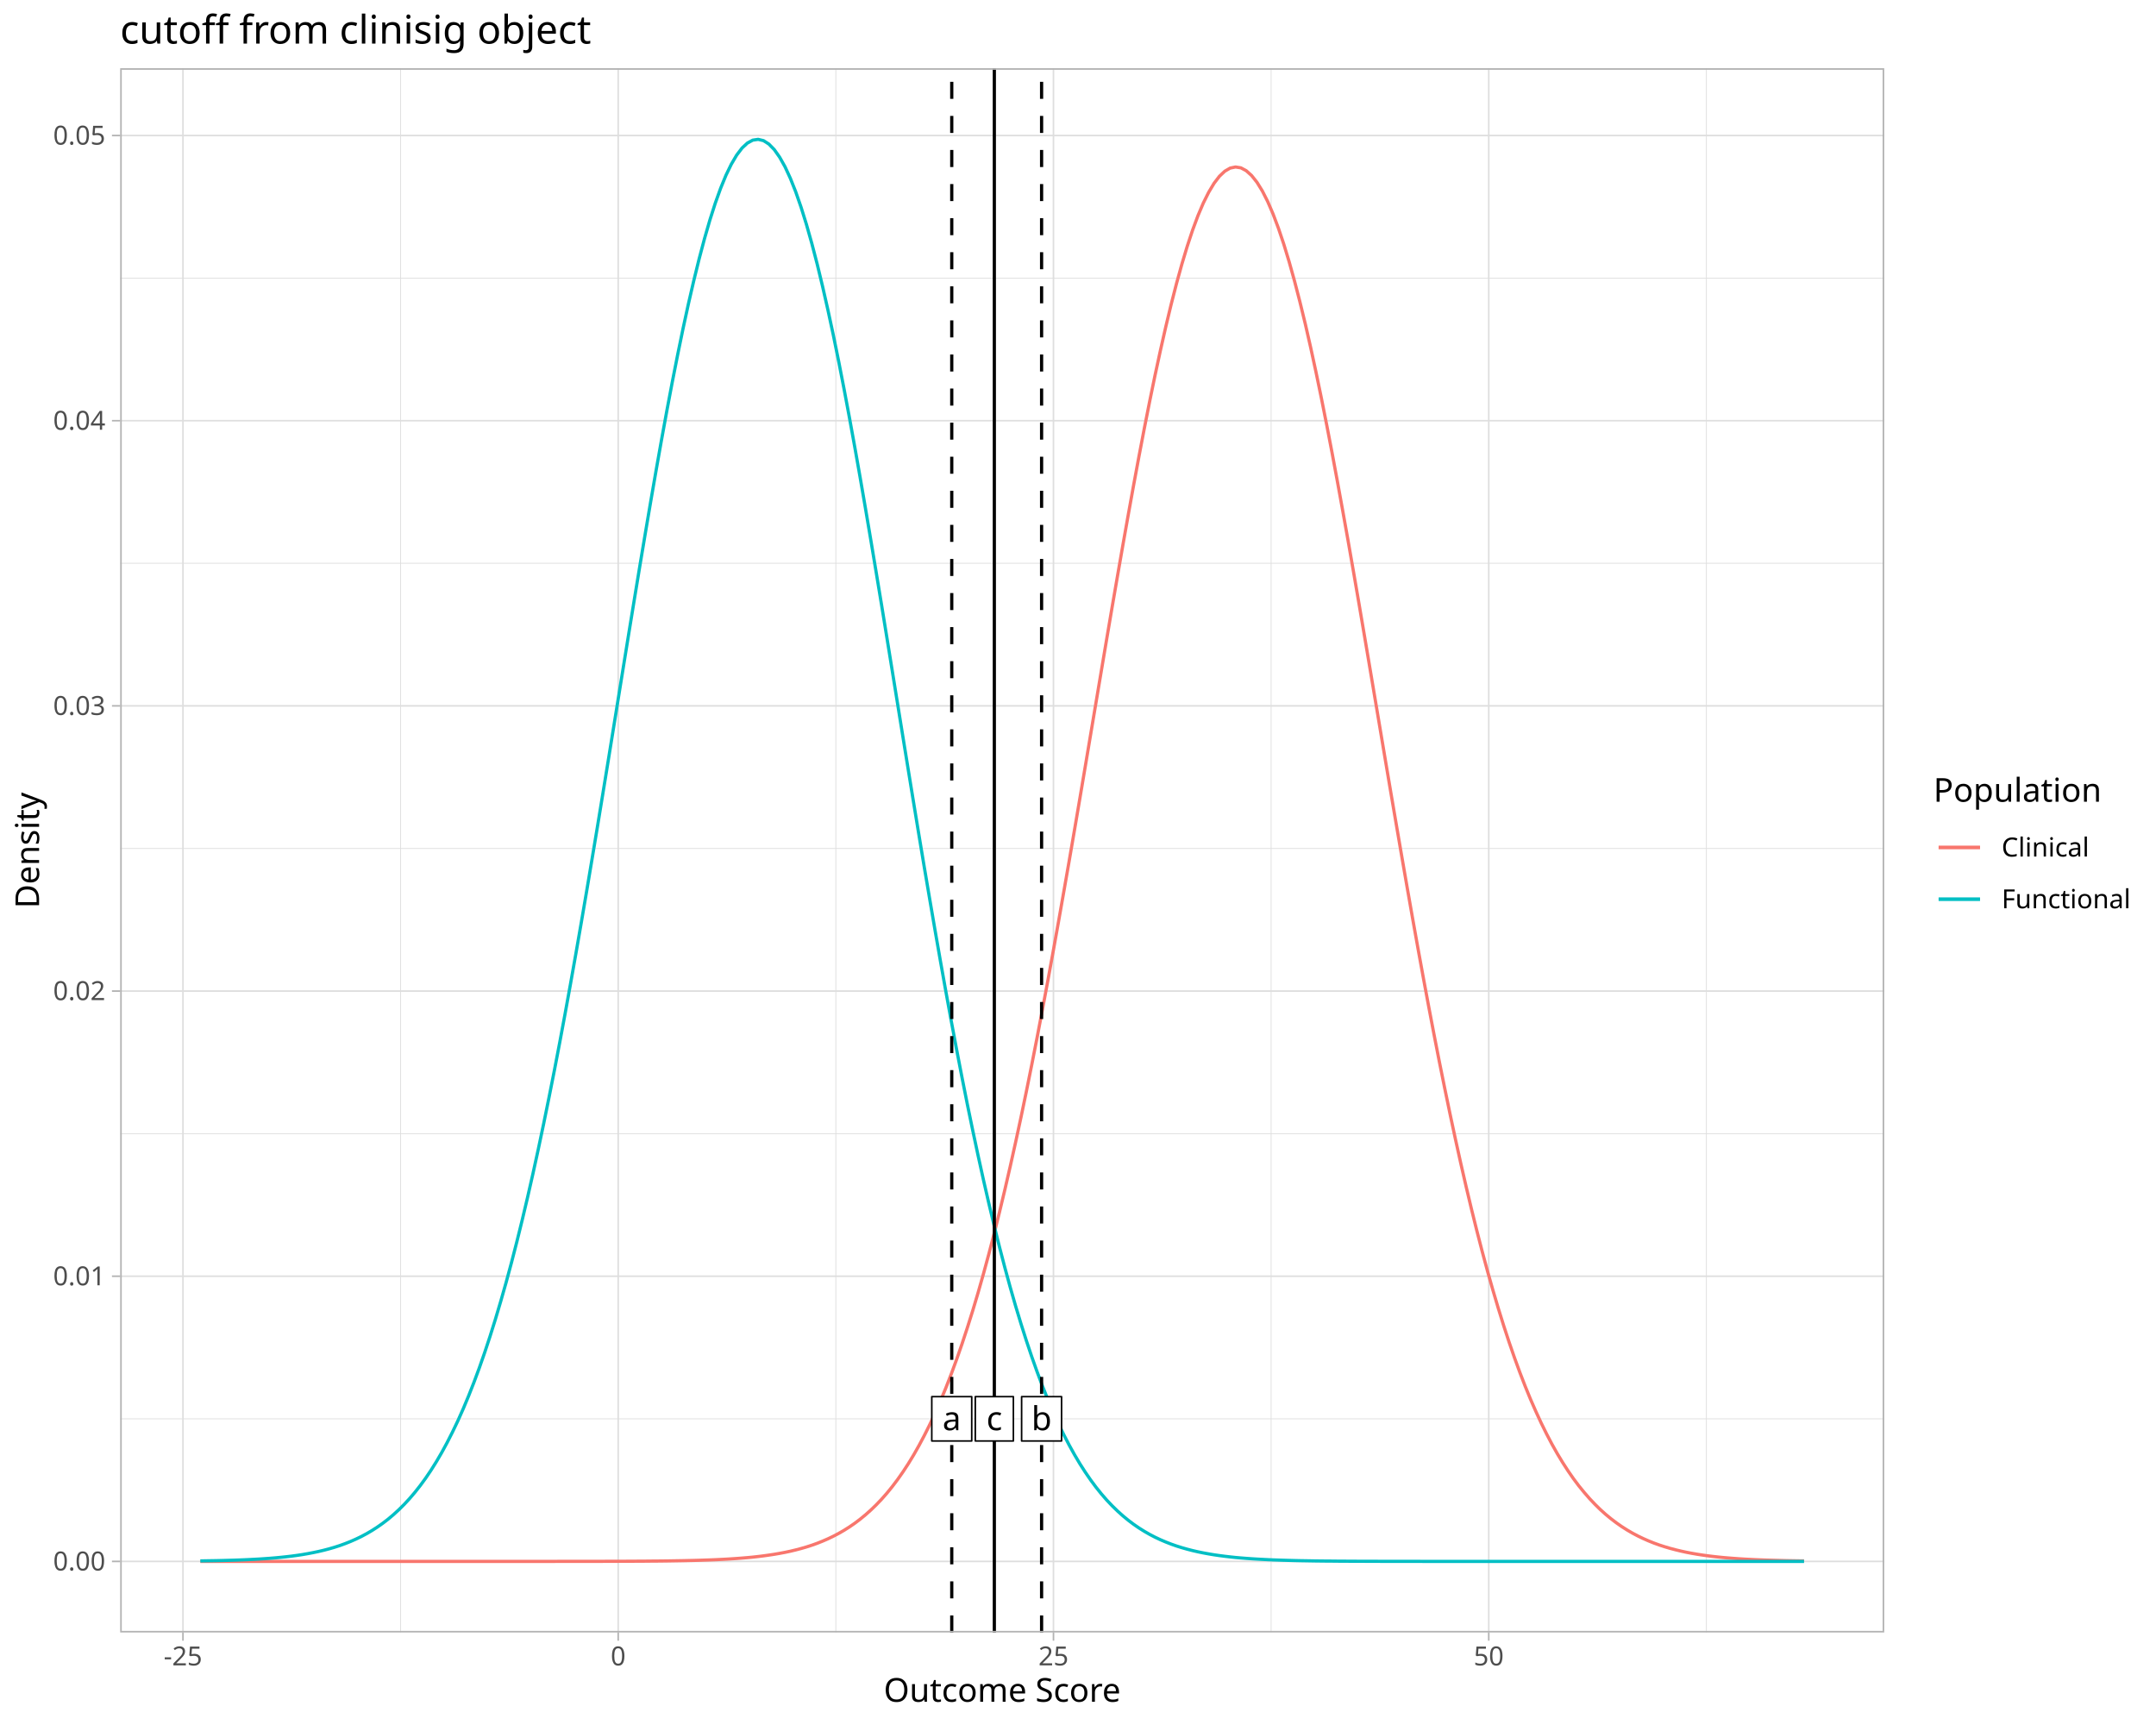
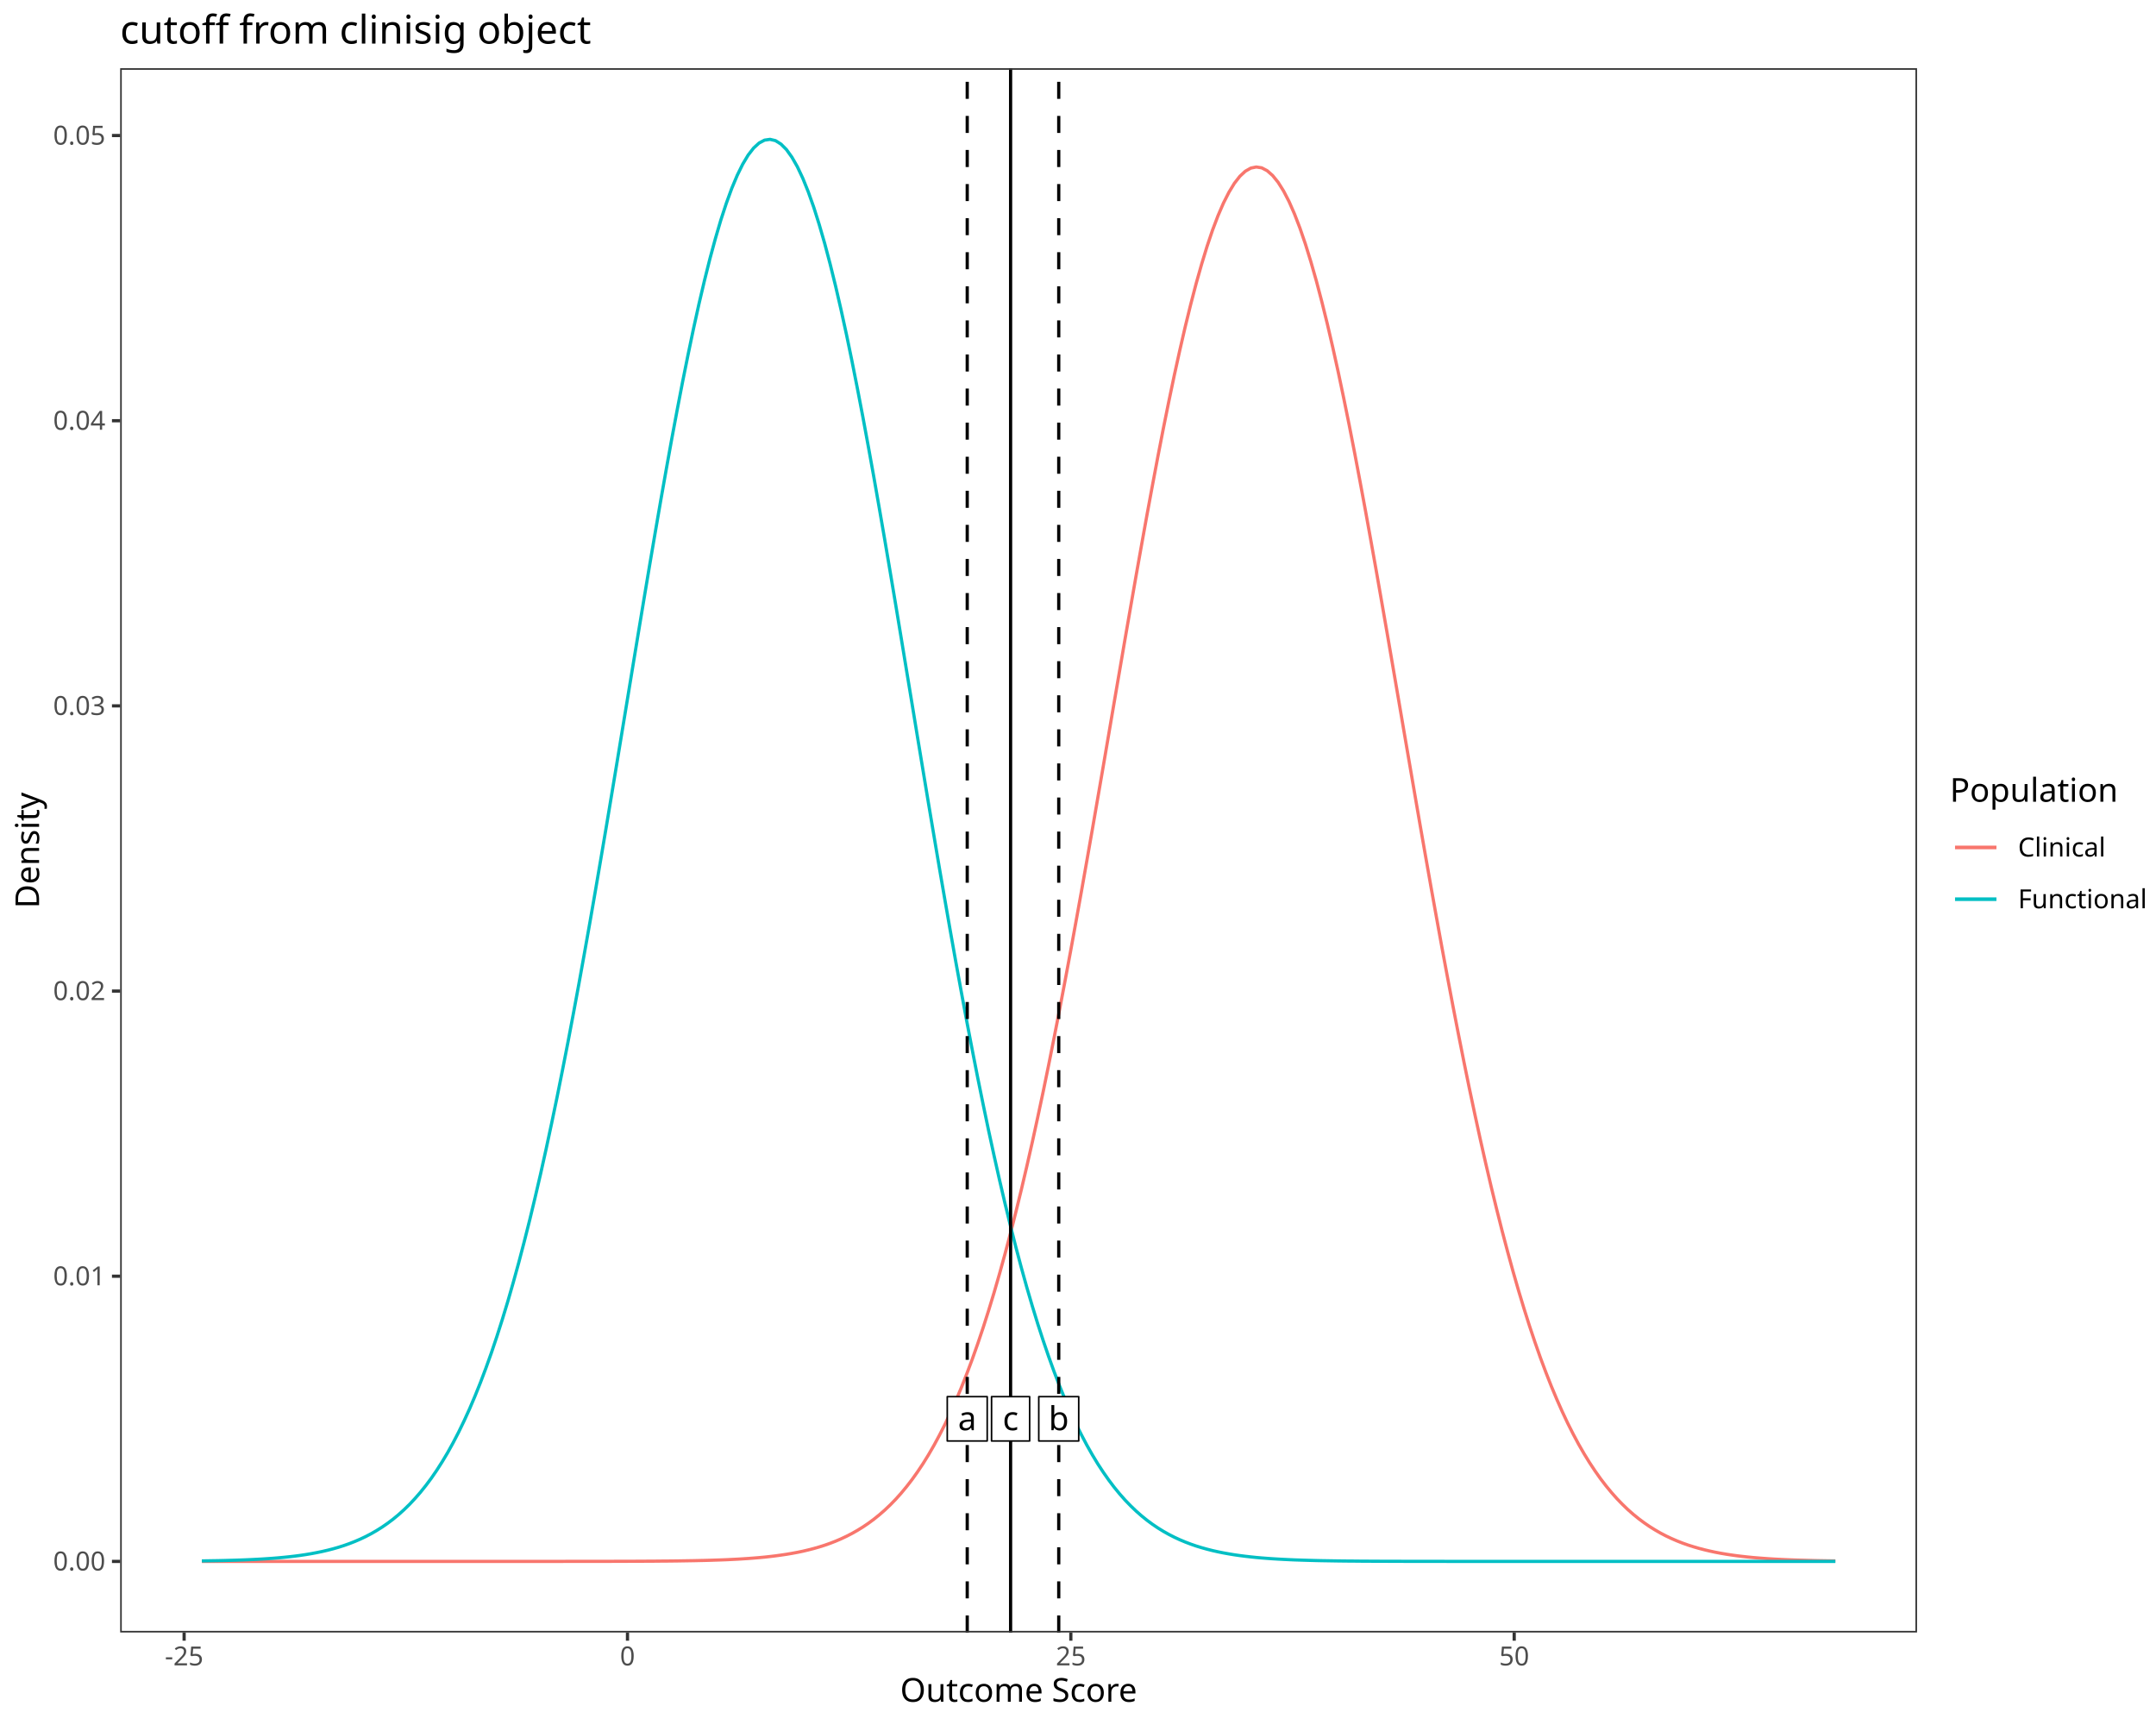
<svg xmlns="http://www.w3.org/2000/svg" class="svglite" data-engine-version="2.0" width="720.00pt" height="576.00pt" viewBox="0 0 720.00 576.00">
  <defs>
    <style type="text/css">
    .svglite line, .svglite polyline, .svglite polygon, .svglite path, .svglite rect, .svglite circle {
      fill: none;
      stroke: #000000;
      stroke-linecap: round;
      stroke-linejoin: round;
      stroke-miterlimit: 10.00;
    }
  </style>
  </defs>
  <rect width="100%" height="100%" style="stroke: none; fill: #FFFFFF;" />
  <defs>
    <clipPath id="cpMC4wMHw3MjAuMDB8MC4wMHw1NzYuMDA=">
      <rect x="0.00" y="0.00" width="720.00" height="576.00" />
    </clipPath>
  </defs>
  <g clip-path="url(#cpMC4wMHw3MjAuMDB8MC4wMHw1NzYuMDA=)">
    <rect x="0.00" y="0.00" width="720.00" height="576.00" style="stroke-width: 1.07; stroke: #FFFFFF; fill: #FFFFFF;" />
  </g>
  <defs>
-     <clipPath id="cpNDAuMTN8NjI5LjI0fDIyLjc4fDU0NS4xMQ==">
-       <rect x="40.13" y="22.78" width="589.11" height="522.33" />
+     <clipPath id="cpNDAuMTN8NjQwLjIwfDIyLjc4fDU0NS4xMQ==">
+       <rect x="40.13" y="22.78" width="600.07" height="522.33" />
    </clipPath>
  </defs>
-   <g clip-path="url(#cpNDAuMTN8NjI5LjI0fDIyLjc4fDU0NS4xMQ==)">
-     <rect x="40.13" y="22.78" width="589.11" height="522.33" style="stroke-width: 1.07; stroke: none; fill: #FFFFFF;" />
-     <polyline points="40.13,473.76 629.24,473.76 " style="stroke-width: 0.27; stroke: #DEDEDE; stroke-linecap: butt;" />
-     <polyline points="40.13,378.54 629.24,378.54 " style="stroke-width: 0.27; stroke: #DEDEDE; stroke-linecap: butt;" />
-     <polyline points="40.13,283.32 629.24,283.32 " style="stroke-width: 0.27; stroke: #DEDEDE; stroke-linecap: butt;" />
-     <polyline points="40.13,188.09 629.24,188.09 " style="stroke-width: 0.27; stroke: #DEDEDE; stroke-linecap: butt;" />
-     <polyline points="40.13,92.87 629.24,92.87 " style="stroke-width: 0.27; stroke: #DEDEDE; stroke-linecap: butt;" />
-     <polyline points="133.77,545.11 133.77,22.78 " style="stroke-width: 0.27; stroke: #DEDEDE; stroke-linecap: butt;" />
-     <polyline points="279.13,545.11 279.13,22.78 " style="stroke-width: 0.27; stroke: #DEDEDE; stroke-linecap: butt;" />
-     <polyline points="424.49,545.11 424.49,22.78 " style="stroke-width: 0.27; stroke: #DEDEDE; stroke-linecap: butt;" />
-     <polyline points="569.85,545.11 569.85,22.78 " style="stroke-width: 0.27; stroke: #DEDEDE; stroke-linecap: butt;" />
-     <polyline points="40.13,521.37 629.24,521.37 " style="stroke-width: 0.53; stroke: #DEDEDE; stroke-linecap: butt;" />
-     <polyline points="40.13,426.15 629.24,426.15 " style="stroke-width: 0.53; stroke: #DEDEDE; stroke-linecap: butt;" />
-     <polyline points="40.13,330.93 629.24,330.93 " style="stroke-width: 0.53; stroke: #DEDEDE; stroke-linecap: butt;" />
-     <polyline points="40.13,235.70 629.24,235.70 " style="stroke-width: 0.53; stroke: #DEDEDE; stroke-linecap: butt;" />
-     <polyline points="40.13,140.48 629.24,140.48 " style="stroke-width: 0.53; stroke: #DEDEDE; stroke-linecap: butt;" />
-     <polyline points="40.13,45.26 629.24,45.26 " style="stroke-width: 0.53; stroke: #DEDEDE; stroke-linecap: butt;" />
-     <polyline points="61.10,545.11 61.10,22.78 " style="stroke-width: 0.53; stroke: #DEDEDE; stroke-linecap: butt;" />
-     <polyline points="206.45,545.11 206.45,22.78 " style="stroke-width: 0.53; stroke: #DEDEDE; stroke-linecap: butt;" />
-     <polyline points="351.81,545.11 351.81,22.78 " style="stroke-width: 0.53; stroke: #DEDEDE; stroke-linecap: butt;" />
-     <polyline points="497.17,545.11 497.17,22.78 " style="stroke-width: 0.53; stroke: #DEDEDE; stroke-linecap: butt;" />
-     <polyline points="66.91,521.37 68.70,521.37 70.49,521.37 72.28,521.37 74.07,521.37 75.87,521.37 77.66,521.37 79.45,521.37 81.24,521.37 83.03,521.37 84.82,521.37 86.61,521.37 88.40,521.37 90.20,521.37 91.99,521.37 93.78,521.37 95.57,521.37 97.36,521.37 99.15,521.37 100.94,521.37 102.73,521.37 104.52,521.37 106.32,521.37 108.11,521.37 109.90,521.37 111.69,521.37 113.48,521.37 115.27,521.37 117.06,521.37 118.85,521.37 120.64,521.37 122.44,521.37 124.23,521.37 126.02,521.37 127.81,521.37 129.60,521.37 131.39,521.37 133.18,521.37 134.97,521.37 136.77,521.37 138.56,521.37 140.35,521.37 142.14,521.37 143.93,521.37 145.72,521.37 147.51,521.37 149.30,521.37 151.09,521.37 152.89,521.37 154.68,521.37 156.47,521.37 158.26,521.37 160.05,521.37 161.84,521.37 163.63,521.37 165.42,521.37 167.21,521.37 169.01,521.37 170.80,521.37 172.59,521.37 174.38,521.37 176.17,521.37 177.96,521.37 179.75,521.37 181.54,521.37 183.33,521.37 185.13,521.37 186.92,521.36 188.71,521.36 190.50,521.36 192.29,521.36 194.08,521.36 195.87,521.36 197.66,521.35 199.46,521.35 201.25,521.35 203.04,521.34 204.83,521.34 206.62,521.33 208.41,521.33 210.20,521.32 211.99,521.31 213.78,521.30 215.58,521.29 217.37,521.27 219.16,521.26 220.95,521.24 222.74,521.22 224.53,521.19 226.32,521.16 228.11,521.13 229.90,521.09 231.70,521.05 233.49,521.00 235.28,520.94 237.07,520.88 238.86,520.81 240.65,520.72 242.44,520.63 244.23,520.52 246.02,520.40 247.82,520.26 249.61,520.11 251.40,519.94 253.19,519.74 254.98,519.52 256.77,519.27 258.56,519.00 260.35,518.69 262.15,518.35 263.94,517.97 265.73,517.54 267.52,517.07 269.31,516.55 271.10,515.97 272.89,515.33 274.68,514.62 276.47,513.84 278.27,512.98 280.06,512.04 281.85,511.01 283.64,509.88 285.43,508.65 287.22,507.30 289.01,505.83 290.80,504.24 292.59,502.51 294.39,500.63 296.18,498.60 297.97,496.40 299.76,494.03 301.55,491.48 303.34,488.74 305.13,485.80 306.92,482.64 308.71,479.27 310.51,475.67 312.30,471.83 314.09,467.75 315.88,463.41 317.67,458.81 319.46,453.94 321.25,448.80 323.04,443.37 324.84,437.66 326.63,431.66 328.42,425.37 330.21,418.78 332.00,411.89 333.79,404.71 335.58,397.23 337.37,389.47 339.16,381.42 340.96,373.08 342.75,364.48 344.54,355.61 346.33,346.49 348.12,337.13 349.91,327.55 351.70,317.76 353.49,307.78 355.28,297.63 357.08,287.33 358.87,276.91 360.66,266.38 362.45,255.79 364.24,245.14 366.03,234.48 367.82,223.83 369.61,213.22 371.40,202.70 373.20,192.28 374.99,182.00 376.78,171.91 378.57,162.02 380.36,152.38 382.15,143.03 383.94,133.99 385.73,125.30 387.53,116.99 389.32,109.09 391.11,101.64 392.90,94.66 394.69,88.19 396.48,82.24 398.27,76.84 400.06,72.02 401.85,67.80 403.65,64.19 405.44,61.20 407.23,58.86 409.02,57.17 410.81,56.13 412.60,55.76 414.39,56.04 416.18,57.00 417.97,58.61 419.77,60.87 421.56,63.77 423.35,67.30 425.14,71.45 426.93,76.20 428.72,81.52 430.51,87.40 432.30,93.81 434.09,100.72 435.89,108.11 437.68,115.95 439.47,124.21 441.26,132.86 443.05,141.86 444.84,151.17 446.63,160.78 448.42,170.63 450.22,180.70 452.01,190.96 453.80,201.36 455.59,211.88 457.38,222.47 459.17,233.12 460.96,243.78 462.75,254.43 464.54,265.03 466.34,275.57 468.13,286.01 469.92,296.32 471.71,306.49 473.50,316.50 475.29,326.31 477.08,335.92 478.87,345.31 480.66,354.46 482.46,363.36 484.25,372.00 486.04,380.37 487.83,388.46 489.62,396.26 491.41,403.77 493.20,410.99 494.99,417.91 496.78,424.54 498.58,430.87 500.37,436.91 502.16,442.66 503.95,448.12 505.74,453.30 507.53,458.20 509.32,462.84 511.11,467.21 512.91,471.32 514.70,475.19 516.49,478.82 518.28,482.23 520.07,485.41 521.86,488.37 523.65,491.14 525.44,493.72 527.23,496.11 529.03,498.32 530.82,500.38 532.61,502.27 534.40,504.03 536.19,505.64 537.98,507.12 539.77,508.48 541.56,509.73 543.35,510.87 545.15,511.92 546.94,512.87 548.73,513.73 550.52,514.52 552.31,515.24 554.10,515.89 555.89,516.47 557.68,517.00 559.48,517.48 561.27,517.91 563.06,518.30 564.85,518.65 566.64,518.96 568.43,519.24 570.22,519.49 572.01,519.71 573.80,519.91 575.60,520.09 577.39,520.24 579.18,520.38 580.97,520.51 582.76,520.62 584.55,520.71 586.34,520.80 588.13,520.87 589.92,520.94 591.72,520.99 593.51,521.04 595.30,521.09 597.09,521.13 598.88,521.16 600.67,521.19 602.46,521.21 " style="stroke-width: 1.07; stroke: #F8766D; stroke-linecap: butt;" />
-     <polyline points="66.91,521.21 68.70,521.18 70.49,521.15 72.28,521.12 74.07,521.08 75.87,521.03 77.66,520.98 79.45,520.92 81.24,520.85 83.03,520.77 84.82,520.68 86.61,520.58 88.40,520.46 90.20,520.33 91.99,520.18 93.78,520.01 95.57,519.82 97.36,519.61 99.15,519.37 100.94,519.10 102.73,518.79 104.52,518.45 106.32,518.07 108.11,517.65 109.90,517.18 111.69,516.66 113.48,516.08 115.27,515.43 117.06,514.72 118.85,513.93 120.64,513.07 122.44,512.11 124.23,511.06 126.02,509.91 127.81,508.65 129.60,507.28 131.39,505.77 133.18,504.13 134.97,502.35 136.77,500.41 138.56,498.31 140.35,496.04 142.14,493.59 143.93,490.94 145.72,488.09 147.51,485.03 149.30,481.74 151.09,478.22 152.89,474.46 154.68,470.45 156.47,466.17 158.26,461.62 160.05,456.80 161.84,451.69 163.63,446.28 165.42,440.58 167.21,434.57 169.01,428.25 170.80,421.63 172.59,414.68 174.38,407.43 176.17,399.86 177.96,391.98 179.75,383.79 181.54,375.30 183.33,366.52 185.13,357.45 186.92,348.11 188.71,338.51 190.50,328.66 192.29,318.58 194.08,308.29 195.87,297.82 197.66,287.17 199.46,276.38 201.25,265.47 203.04,254.47 204.83,243.42 206.62,232.33 208.41,221.25 210.20,210.20 211.99,199.23 213.78,188.36 215.58,177.63 217.37,167.09 219.16,156.76 220.95,146.69 222.74,136.91 224.53,127.46 226.32,118.38 228.11,109.69 229.90,101.45 231.70,93.67 233.49,86.39 235.28,79.65 237.07,73.46 238.86,67.87 240.65,62.88 242.44,58.52 244.23,54.82 246.02,51.78 247.82,49.42 249.61,47.76 251.40,46.79 253.19,46.53 254.98,46.96 256.77,48.11 258.56,49.94 260.35,52.47 262.15,55.67 263.94,59.54 265.73,64.05 267.52,69.20 269.31,74.94 271.10,81.27 272.89,88.14 274.68,95.55 276.47,103.44 278.27,111.80 280.06,120.59 281.85,129.77 283.64,139.30 285.43,149.16 287.22,159.29 289.01,169.68 290.80,180.27 292.59,191.03 294.39,201.93 296.18,212.93 297.97,223.99 299.76,235.07 301.55,246.16 303.34,257.20 305.13,268.18 306.92,279.06 308.71,289.82 310.51,300.42 312.30,310.86 314.09,321.10 315.88,331.12 317.67,340.91 319.46,350.45 321.25,359.72 323.04,368.72 324.84,377.43 326.63,385.84 328.42,393.96 330.21,401.76 332.00,409.25 333.79,416.43 335.58,423.30 337.37,429.85 339.16,436.09 340.96,442.02 342.75,447.65 344.54,452.98 346.33,458.02 348.12,462.78 349.91,467.25 351.70,471.46 353.49,475.42 355.28,479.12 357.08,482.58 358.87,485.81 360.66,488.82 362.45,491.61 364.24,494.21 366.03,496.62 367.82,498.85 369.61,500.91 371.40,502.80 373.20,504.55 374.99,506.16 376.78,507.63 378.57,508.98 380.36,510.21 382.15,511.33 383.94,512.36 385.73,513.29 387.53,514.14 389.32,514.90 391.11,515.60 392.90,516.23 394.69,516.79 396.48,517.30 398.27,517.76 400.06,518.17 401.85,518.54 403.65,518.87 405.44,519.17 407.23,519.43 409.02,519.66 410.81,519.87 412.60,520.06 414.39,520.22 416.18,520.36 417.97,520.49 419.77,520.60 421.56,520.70 423.35,520.79 425.14,520.87 426.93,520.93 428.72,520.99 430.51,521.04 432.30,521.09 434.09,521.13 435.89,521.16 437.68,521.19 439.47,521.22 441.26,521.24 443.05,521.26 444.84,521.27 446.63,521.29 448.42,521.30 450.22,521.31 452.01,521.32 453.80,521.33 455.59,521.33 457.38,521.34 459.17,521.34 460.96,521.35 462.75,521.35 464.54,521.35 466.34,521.36 468.13,521.36 469.92,521.36 471.71,521.36 473.50,521.36 475.29,521.37 477.08,521.37 478.87,521.37 480.66,521.37 482.46,521.37 484.25,521.37 486.04,521.37 487.83,521.37 489.62,521.37 491.41,521.37 493.20,521.37 494.99,521.37 496.78,521.37 498.58,521.37 500.37,521.37 502.16,521.37 503.95,521.37 505.74,521.37 507.53,521.37 509.32,521.37 511.11,521.37 512.91,521.37 514.70,521.37 516.49,521.37 518.28,521.37 520.07,521.37 521.86,521.37 523.65,521.37 525.44,521.37 527.23,521.37 529.03,521.37 530.82,521.37 532.61,521.37 534.40,521.37 536.19,521.37 537.98,521.37 539.77,521.37 541.56,521.37 543.35,521.37 545.15,521.37 546.94,521.37 548.73,521.37 550.52,521.37 552.31,521.37 554.10,521.37 555.89,521.37 557.68,521.37 559.48,521.37 561.27,521.37 563.06,521.37 564.85,521.37 566.64,521.37 568.43,521.37 570.22,521.37 572.01,521.37 573.80,521.37 575.60,521.37 577.39,521.37 579.18,521.37 580.97,521.37 582.76,521.37 584.55,521.37 586.34,521.37 588.13,521.37 589.92,521.37 591.72,521.37 593.51,521.37 595.30,521.37 597.09,521.37 598.88,521.37 600.67,521.37 602.46,521.37 " style="stroke-width: 1.07; stroke: #00BFC4; stroke-linecap: butt;" />
-     <line x1="317.84" y1="545.11" x2="317.84" y2="22.78" style="stroke-width: 1.07; stroke-dasharray: 5.69,5.69; stroke-linecap: butt;" />
-     <line x1="347.84" y1="545.11" x2="347.84" y2="22.78" style="stroke-width: 1.07; stroke-dasharray: 5.69,5.69; stroke-linecap: butt;" />
-     <line x1="332.06" y1="545.11" x2="332.06" y2="22.78" style="stroke-width: 1.07; stroke-linecap: butt;" />
-     <polygon points="311.17,481.16 324.51,481.16 324.51,481.16 324.51,481.16 324.51,481.16 324.51,481.16 324.51,481.16 324.51,481.16 324.51,481.16 324.51,481.16 324.51,481.16 324.51,481.16 324.51,481.16 324.51,481.16 324.51,466.36 324.51,466.36 324.51,466.36 324.51,466.36 324.51,466.36 324.51,466.36 324.51,466.36 324.51,466.36 324.51,466.36 324.51,466.36 324.51,466.36 324.51,466.36 311.17,466.36 311.17,466.36 311.17,466.36 311.17,466.36 311.17,466.36 311.17,466.36 311.17,466.36 311.17,466.36 311.17,466.36 311.17,466.36 311.17,466.36 311.17,466.36 311.17,466.36 311.17,481.16 311.17,481.16 311.17,481.16 311.17,481.16 311.17,481.16 311.17,481.16 311.17,481.16 311.17,481.16 311.17,481.16 311.17,481.16 311.17,481.16 311.17,481.16 " style="stroke-width: 0.53; fill: #FFFFFF;" />
-     <text x="317.84" y="477.56" text-anchor="middle" style="font-size: 11.04px; font-family: sans;" textLength="6.14px" lengthAdjust="spacingAndGlyphs">a</text>
-     <polygon points="341.17,481.16 354.51,481.16 354.51,481.16 354.51,481.16 354.51,481.16 354.51,481.16 354.51,481.16 354.51,481.16 354.51,481.16 354.51,481.16 354.51,481.16 354.51,481.16 354.51,481.16 354.51,481.16 354.51,466.36 354.51,466.36 354.51,466.36 354.51,466.36 354.51,466.36 354.51,466.36 354.51,466.36 354.51,466.36 354.51,466.36 354.51,466.36 354.51,466.36 354.51,466.36 341.17,466.36 341.17,466.36 341.17,466.36 341.17,466.36 341.17,466.36 341.17,466.36 341.17,466.36 341.17,466.36 341.17,466.36 341.17,466.36 341.17,466.36 341.17,466.36 341.17,466.36 341.17,481.16 341.17,481.16 341.17,481.16 341.17,481.16 341.17,481.16 341.17,481.16 341.17,481.16 341.17,481.16 341.17,481.16 341.17,481.16 341.17,481.16 341.17,481.16 " style="stroke-width: 0.53; fill: #FFFFFF;" />
-     <text x="347.84" y="477.56" text-anchor="middle" style="font-size: 11.04px; font-family: sans;" textLength="6.14px" lengthAdjust="spacingAndGlyphs">b</text>
-     <polygon points="325.70,481.16 338.42,481.16 338.42,481.16 338.42,481.16 338.42,481.16 338.42,481.16 338.42,481.16 338.42,481.16 338.42,481.16 338.42,481.16 338.42,481.16 338.42,481.16 338.42,481.16 338.42,481.16 338.42,466.36 338.42,466.36 338.42,466.36 338.42,466.36 338.42,466.36 338.42,466.36 338.42,466.36 338.42,466.36 338.42,466.36 338.42,466.36 338.42,466.36 338.42,466.36 325.70,466.36 325.70,466.36 325.70,466.36 325.70,466.36 325.70,466.36 325.70,466.36 325.70,466.36 325.70,466.36 325.70,466.36 325.70,466.36 325.70,466.36 325.70,466.36 325.70,466.36 325.70,481.16 325.70,481.16 325.70,481.16 325.70,481.16 325.70,481.16 325.70,481.16 325.70,481.16 325.70,481.16 325.70,481.16 325.70,481.16 325.70,481.16 325.70,481.16 " style="stroke-width: 0.53; fill: #FFFFFF;" />
-     <text x="332.06" y="477.56" text-anchor="middle" style="font-size: 11.04px; font-family: sans;" textLength="5.52px" lengthAdjust="spacingAndGlyphs">c</text>
-     <rect x="40.13" y="22.78" width="589.11" height="522.33" style="stroke-width: 1.07; stroke: #B3B3B3;" />
+   <g clip-path="url(#cpNDAuMTN8NjQwLjIwfDIyLjc4fDU0NS4xMQ==)">
+     <rect x="40.13" y="22.78" width="600.07" height="522.33" style="stroke-width: 1.07; stroke: none; fill: #FFFFFF;" />
+     <polyline points="67.41,521.37 69.23,521.37 71.06,521.37 72.88,521.37 74.71,521.37 76.53,521.37 78.36,521.37 80.18,521.37 82.00,521.37 83.83,521.37 85.65,521.37 87.48,521.37 89.30,521.37 91.13,521.37 92.95,521.37 94.78,521.37 96.60,521.37 98.42,521.37 100.25,521.37 102.07,521.37 103.90,521.37 105.72,521.37 107.55,521.37 109.37,521.37 111.20,521.37 113.02,521.37 114.84,521.37 116.67,521.37 118.49,521.37 120.32,521.37 122.14,521.37 123.97,521.37 125.79,521.37 127.62,521.37 129.44,521.37 131.26,521.37 133.09,521.37 134.91,521.37 136.74,521.37 138.56,521.37 140.39,521.37 142.21,521.37 144.04,521.37 145.86,521.37 147.68,521.37 149.51,521.37 151.33,521.37 153.16,521.37 154.98,521.37 156.81,521.37 158.63,521.37 160.46,521.37 162.28,521.37 164.11,521.37 165.93,521.37 167.75,521.37 169.58,521.37 171.40,521.37 173.23,521.37 175.05,521.37 176.88,521.37 178.70,521.37 180.53,521.37 182.35,521.37 184.17,521.37 186.00,521.37 187.82,521.37 189.65,521.36 191.47,521.36 193.30,521.36 195.12,521.36 196.95,521.36 198.77,521.36 200.59,521.35 202.42,521.35 204.24,521.35 206.07,521.34 207.89,521.34 209.72,521.33 211.54,521.33 213.37,521.32 215.19,521.31 217.01,521.30 218.84,521.29 220.66,521.27 222.49,521.26 224.31,521.24 226.14,521.22 227.96,521.19 229.79,521.16 231.61,521.13 233.43,521.09 235.26,521.05 237.08,521.00 238.91,520.94 240.73,520.88 242.56,520.81 244.38,520.72 246.21,520.63 248.03,520.52 249.85,520.40 251.68,520.26 253.50,520.11 255.33,519.94 257.15,519.74 258.98,519.52 260.80,519.27 262.63,519.00 264.45,518.69 266.28,518.35 268.10,517.97 269.92,517.54 271.75,517.07 273.57,516.55 275.40,515.97 277.22,515.33 279.05,514.62 280.87,513.84 282.70,512.98 284.52,512.04 286.34,511.01 288.17,509.88 289.99,508.65 291.82,507.30 293.64,505.83 295.47,504.24 297.29,502.51 299.12,500.63 300.94,498.60 302.76,496.40 304.59,494.03 306.41,491.48 308.24,488.74 310.06,485.80 311.89,482.64 313.71,479.27 315.54,475.67 317.36,471.83 319.18,467.75 321.01,463.41 322.83,458.81 324.66,453.94 326.48,448.80 328.31,443.37 330.13,437.66 331.96,431.66 333.78,425.37 335.60,418.78 337.43,411.89 339.25,404.71 341.08,397.23 342.90,389.47 344.73,381.42 346.55,373.08 348.38,364.48 350.20,355.61 352.02,346.49 353.85,337.13 355.67,327.55 357.50,317.76 359.32,307.78 361.15,297.63 362.97,287.33 364.80,276.91 366.62,266.38 368.45,255.79 370.27,245.14 372.09,234.48 373.92,223.83 375.74,213.22 377.57,202.70 379.39,192.28 381.22,182.00 383.04,171.91 384.87,162.02 386.69,152.38 388.51,143.03 390.34,133.99 392.16,125.30 393.99,116.99 395.81,109.09 397.64,101.64 399.46,94.66 401.29,88.19 403.11,82.24 404.93,76.84 406.76,72.02 408.58,67.80 410.41,64.19 412.23,61.20 414.06,58.86 415.88,57.17 417.71,56.13 419.53,55.76 421.35,56.04 423.18,57.00 425.00,58.61 426.83,60.87 428.65,63.77 430.48,67.30 432.30,71.45 434.13,76.20 435.95,81.52 437.77,87.40 439.60,93.81 441.42,100.72 443.25,108.11 445.07,115.95 446.90,124.21 448.72,132.86 450.55,141.86 452.37,151.17 454.19,160.78 456.02,170.63 457.84,180.70 459.67,190.96 461.49,201.36 463.32,211.88 465.14,222.47 466.97,233.12 468.79,243.78 470.62,254.43 472.44,265.03 474.26,275.57 476.09,286.01 477.91,296.32 479.74,306.49 481.56,316.50 483.39,326.31 485.21,335.92 487.04,345.31 488.86,354.46 490.68,363.36 492.51,372.00 494.33,380.37 496.16,388.46 497.98,396.26 499.81,403.77 501.63,410.99 503.46,417.91 505.28,424.54 507.10,430.87 508.93,436.91 510.75,442.66 512.58,448.12 514.40,453.30 516.23,458.20 518.05,462.84 519.88,467.21 521.70,471.32 523.52,475.19 525.35,478.82 527.17,482.23 529.00,485.41 530.82,488.37 532.65,491.14 534.47,493.72 536.30,496.11 538.12,498.32 539.94,500.38 541.77,502.27 543.59,504.03 545.42,505.64 547.24,507.12 549.07,508.48 550.89,509.73 552.72,510.87 554.54,511.92 556.36,512.87 558.19,513.73 560.01,514.52 561.84,515.24 563.66,515.89 565.49,516.47 567.31,517.00 569.14,517.48 570.96,517.91 572.79,518.30 574.61,518.65 576.43,518.96 578.26,519.24 580.08,519.49 581.91,519.71 583.73,519.91 585.56,520.09 587.38,520.24 589.21,520.38 591.03,520.51 592.85,520.62 594.68,520.71 596.50,520.80 598.33,520.87 600.15,520.94 601.98,520.99 603.80,521.04 605.63,521.09 607.45,521.13 609.27,521.16 611.10,521.19 612.92,521.21 " style="stroke-width: 1.07; stroke: #F8766D; stroke-linecap: butt;" />
+     <polyline points="67.41,521.21 69.23,521.18 71.06,521.15 72.88,521.12 74.71,521.08 76.53,521.03 78.36,520.98 80.18,520.92 82.00,520.85 83.83,520.77 85.65,520.68 87.48,520.58 89.30,520.46 91.13,520.33 92.95,520.18 94.78,520.01 96.60,519.82 98.42,519.61 100.25,519.37 102.07,519.10 103.90,518.79 105.72,518.45 107.55,518.07 109.37,517.65 111.20,517.18 113.02,516.66 114.84,516.08 116.67,515.43 118.49,514.72 120.32,513.93 122.14,513.07 123.97,512.11 125.79,511.06 127.62,509.91 129.44,508.65 131.26,507.28 133.09,505.77 134.91,504.13 136.74,502.35 138.56,500.41 140.39,498.31 142.21,496.04 144.04,493.59 145.86,490.94 147.68,488.09 149.51,485.03 151.33,481.74 153.16,478.22 154.98,474.46 156.81,470.45 158.63,466.17 160.46,461.62 162.28,456.80 164.11,451.69 165.93,446.28 167.75,440.58 169.58,434.57 171.40,428.25 173.23,421.63 175.05,414.68 176.88,407.43 178.70,399.86 180.53,391.98 182.35,383.79 184.17,375.30 186.00,366.52 187.82,357.45 189.65,348.11 191.47,338.51 193.30,328.66 195.12,318.58 196.95,308.29 198.77,297.82 200.59,287.17 202.42,276.38 204.24,265.47 206.07,254.47 207.89,243.42 209.72,232.33 211.54,221.25 213.37,210.20 215.19,199.23 217.01,188.36 218.84,177.63 220.66,167.09 222.49,156.76 224.31,146.69 226.14,136.91 227.96,127.46 229.79,118.38 231.61,109.69 233.43,101.45 235.26,93.67 237.08,86.39 238.91,79.65 240.73,73.46 242.56,67.87 244.38,62.88 246.21,58.52 248.03,54.82 249.85,51.78 251.68,49.42 253.50,47.76 255.33,46.79 257.15,46.53 258.98,46.96 260.80,48.11 262.63,49.94 264.45,52.47 266.28,55.67 268.10,59.54 269.92,64.05 271.75,69.20 273.57,74.94 275.40,81.27 277.22,88.14 279.05,95.55 280.87,103.44 282.70,111.80 284.52,120.59 286.34,129.77 288.17,139.30 289.99,149.16 291.82,159.29 293.64,169.68 295.47,180.27 297.29,191.03 299.12,201.93 300.94,212.93 302.76,223.99 304.59,235.07 306.41,246.16 308.24,257.20 310.06,268.18 311.89,279.06 313.71,289.82 315.54,300.42 317.36,310.86 319.18,321.10 321.01,331.12 322.83,340.91 324.66,350.45 326.48,359.72 328.31,368.72 330.13,377.43 331.96,385.84 333.78,393.96 335.60,401.76 337.43,409.25 339.25,416.43 341.08,423.30 342.90,429.85 344.73,436.09 346.55,442.02 348.38,447.65 350.20,452.98 352.02,458.02 353.85,462.78 355.67,467.25 357.50,471.46 359.32,475.42 361.15,479.12 362.97,482.58 364.80,485.81 366.62,488.82 368.45,491.61 370.27,494.21 372.09,496.62 373.92,498.85 375.74,500.91 377.57,502.80 379.39,504.55 381.22,506.16 383.04,507.63 384.87,508.98 386.69,510.21 388.51,511.33 390.34,512.36 392.16,513.29 393.99,514.14 395.81,514.90 397.64,515.60 399.46,516.23 401.29,516.79 403.11,517.30 404.93,517.76 406.76,518.17 408.58,518.54 410.41,518.87 412.23,519.17 414.06,519.43 415.88,519.66 417.71,519.87 419.53,520.06 421.35,520.22 423.18,520.36 425.00,520.49 426.83,520.60 428.65,520.70 430.48,520.79 432.30,520.87 434.13,520.93 435.95,520.99 437.77,521.04 439.60,521.09 441.42,521.13 443.25,521.16 445.07,521.19 446.90,521.22 448.72,521.24 450.55,521.26 452.37,521.27 454.19,521.29 456.02,521.30 457.84,521.31 459.67,521.32 461.49,521.33 463.32,521.33 465.14,521.34 466.97,521.34 468.79,521.35 470.62,521.35 472.44,521.35 474.26,521.36 476.09,521.36 477.91,521.36 479.74,521.36 481.56,521.36 483.39,521.37 485.21,521.37 487.04,521.37 488.86,521.37 490.68,521.37 492.51,521.37 494.33,521.37 496.16,521.37 497.98,521.37 499.81,521.37 501.63,521.37 503.46,521.37 505.28,521.37 507.10,521.37 508.93,521.37 510.75,521.37 512.58,521.37 514.40,521.37 516.23,521.37 518.05,521.37 519.88,521.37 521.70,521.37 523.52,521.37 525.35,521.37 527.17,521.37 529.00,521.37 530.82,521.37 532.65,521.37 534.47,521.37 536.30,521.37 538.12,521.37 539.94,521.37 541.77,521.37 543.59,521.37 545.42,521.37 547.24,521.37 549.07,521.37 550.89,521.37 552.72,521.37 554.54,521.37 556.36,521.37 558.19,521.37 560.01,521.37 561.84,521.37 563.66,521.37 565.49,521.37 567.31,521.37 569.14,521.37 570.96,521.37 572.79,521.37 574.61,521.37 576.43,521.37 578.26,521.37 580.08,521.37 581.91,521.37 583.73,521.37 585.56,521.37 587.38,521.37 589.21,521.37 591.03,521.37 592.85,521.37 594.68,521.37 596.50,521.37 598.33,521.37 600.15,521.37 601.98,521.37 603.80,521.37 605.63,521.37 607.45,521.37 609.27,521.37 611.10,521.37 612.92,521.37 " style="stroke-width: 1.07; stroke: #00BFC4; stroke-linecap: butt;" />
+     <line x1="323.01" y1="545.11" x2="323.01" y2="22.78" style="stroke-width: 1.07; stroke-dasharray: 5.69,5.69; stroke-linecap: butt;" />
+     <line x1="353.57" y1="545.11" x2="353.57" y2="22.78" style="stroke-width: 1.07; stroke-dasharray: 5.69,5.69; stroke-linecap: butt;" />
+     <line x1="337.49" y1="545.11" x2="337.49" y2="22.78" style="stroke-width: 1.07; stroke-linecap: butt;" />
+     <polygon points="316.34,481.16 329.68,481.16 329.68,481.16 329.68,481.16 329.68,481.16 329.68,481.16 329.68,481.16 329.68,481.16 329.68,481.16 329.68,481.16 329.68,481.16 329.68,481.16 329.68,481.16 329.68,481.16 329.68,466.36 329.68,466.36 329.68,466.36 329.68,466.36 329.68,466.36 329.68,466.36 329.68,466.36 329.68,466.36 329.68,466.36 329.68,466.36 329.68,466.36 329.68,466.36 316.34,466.36 316.34,466.36 316.34,466.36 316.34,466.36 316.34,466.36 316.34,466.36 316.34,466.36 316.34,466.36 316.34,466.36 316.34,466.36 316.34,466.36 316.34,466.36 316.34,466.36 316.34,481.16 316.34,481.16 316.34,481.16 316.34,481.16 316.34,481.16 316.34,481.16 316.34,481.16 316.34,481.16 316.34,481.16 316.34,481.16 316.34,481.16 316.34,481.16 " style="stroke-width: 0.53; fill: #FFFFFF;" />
+     <text x="323.01" y="477.56" text-anchor="middle" style="font-size: 11.04px; font-family: sans;" textLength="6.14px" lengthAdjust="spacingAndGlyphs">a</text>
+     <polygon points="346.90,481.16 360.24,481.16 360.24,481.16 360.24,481.16 360.24,481.16 360.24,481.16 360.24,481.16 360.24,481.16 360.24,481.16 360.24,481.16 360.24,481.16 360.24,481.16 360.24,481.16 360.24,481.16 360.24,466.36 360.24,466.36 360.24,466.36 360.24,466.36 360.24,466.36 360.24,466.36 360.24,466.36 360.24,466.36 360.24,466.36 360.24,466.36 360.24,466.36 360.24,466.36 346.90,466.36 346.90,466.36 346.90,466.36 346.90,466.36 346.90,466.36 346.90,466.36 346.90,466.36 346.90,466.36 346.90,466.36 346.90,466.36 346.90,466.36 346.90,466.36 346.90,466.36 346.90,481.16 346.90,481.16 346.90,481.16 346.90,481.16 346.90,481.16 346.90,481.16 346.90,481.16 346.90,481.16 346.90,481.16 346.90,481.16 346.90,481.16 346.90,481.16 " style="stroke-width: 0.53; fill: #FFFFFF;" />
+     <text x="353.57" y="477.56" text-anchor="middle" style="font-size: 11.04px; font-family: sans;" textLength="6.14px" lengthAdjust="spacingAndGlyphs">b</text>
+     <polygon points="331.13,481.16 343.85,481.16 343.85,481.16 343.85,481.16 343.85,481.16 343.85,481.16 343.85,481.16 343.85,481.16 343.85,481.16 343.85,481.16 343.85,481.16 343.85,481.16 343.85,481.16 343.85,481.16 343.85,466.36 343.85,466.36 343.85,466.36 343.85,466.36 343.85,466.36 343.85,466.36 343.85,466.36 343.85,466.36 343.85,466.36 343.85,466.36 343.85,466.36 343.85,466.36 331.13,466.36 331.13,466.36 331.13,466.36 331.13,466.36 331.13,466.36 331.13,466.36 331.13,466.36 331.13,466.36 331.13,466.36 331.13,466.36 331.13,466.36 331.13,466.36 331.13,466.36 331.13,481.16 331.13,481.16 331.13,481.16 331.13,481.16 331.13,481.16 331.13,481.16 331.13,481.16 331.13,481.16 331.13,481.16 331.13,481.16 331.13,481.16 331.13,481.16 " style="stroke-width: 0.53; fill: #FFFFFF;" />
+     <text x="337.49" y="477.56" text-anchor="middle" style="font-size: 11.04px; font-family: sans;" textLength="5.52px" lengthAdjust="spacingAndGlyphs">c</text>
+     <rect x="40.13" y="22.78" width="600.07" height="522.33" style="stroke-width: 1.07; stroke: #333333;" />
  </g>
  <g clip-path="url(#cpMC4wMHw3MjAuMDB8MC4wMHw1NzYuMDA=)">
    <text x="35.20" y="524.40" text-anchor="end" style="font-size: 8.80px; fill: #4D4D4D; font-family: sans;" textLength="17.13px" lengthAdjust="spacingAndGlyphs">0.00</text>
    <text x="35.20" y="429.18" text-anchor="end" style="font-size: 8.80px; fill: #4D4D4D; font-family: sans;" textLength="17.13px" lengthAdjust="spacingAndGlyphs">0.01</text>
    <text x="35.20" y="333.95" text-anchor="end" style="font-size: 8.80px; fill: #4D4D4D; font-family: sans;" textLength="17.13px" lengthAdjust="spacingAndGlyphs">0.02</text>
    <text x="35.20" y="238.73" text-anchor="end" style="font-size: 8.80px; fill: #4D4D4D; font-family: sans;" textLength="17.13px" lengthAdjust="spacingAndGlyphs">0.03</text>
    <text x="35.20" y="143.51" text-anchor="end" style="font-size: 8.80px; fill: #4D4D4D; font-family: sans;" textLength="17.13px" lengthAdjust="spacingAndGlyphs">0.04</text>
    <text x="35.20" y="48.29" text-anchor="end" style="font-size: 8.80px; fill: #4D4D4D; font-family: sans;" textLength="17.13px" lengthAdjust="spacingAndGlyphs">0.05</text>
-     <polyline points="37.39,521.37 40.13,521.37 " style="stroke-width: 0.53; stroke: #B3B3B3; stroke-linecap: butt;" />
-     <polyline points="37.39,426.15 40.13,426.15 " style="stroke-width: 0.53; stroke: #B3B3B3; stroke-linecap: butt;" />
-     <polyline points="37.39,330.93 40.13,330.93 " style="stroke-width: 0.53; stroke: #B3B3B3; stroke-linecap: butt;" />
-     <polyline points="37.39,235.70 40.13,235.70 " style="stroke-width: 0.53; stroke: #B3B3B3; stroke-linecap: butt;" />
-     <polyline points="37.39,140.48 40.13,140.48 " style="stroke-width: 0.53; stroke: #B3B3B3; stroke-linecap: butt;" />
-     <polyline points="37.39,45.26 40.13,45.26 " style="stroke-width: 0.53; stroke: #B3B3B3; stroke-linecap: butt;" />
-     <polyline points="61.10,547.85 61.10,545.11 " style="stroke-width: 0.53; stroke: #B3B3B3; stroke-linecap: butt;" />
-     <polyline points="206.45,547.85 206.45,545.11 " style="stroke-width: 0.53; stroke: #B3B3B3; stroke-linecap: butt;" />
-     <polyline points="351.81,547.85 351.81,545.11 " style="stroke-width: 0.53; stroke: #B3B3B3; stroke-linecap: butt;" />
-     <polyline points="497.17,547.85 497.17,545.11 " style="stroke-width: 0.53; stroke: #B3B3B3; stroke-linecap: butt;" />
-     <text x="61.10" y="556.10" text-anchor="middle" style="font-size: 8.80px; fill: #4D4D4D; font-family: sans;" textLength="12.72px" lengthAdjust="spacingAndGlyphs">-25</text>
-     <text x="206.45" y="556.10" text-anchor="middle" style="font-size: 8.80px; fill: #4D4D4D; font-family: sans;" textLength="4.89px" lengthAdjust="spacingAndGlyphs">0</text>
-     <text x="351.81" y="556.10" text-anchor="middle" style="font-size: 8.80px; fill: #4D4D4D; font-family: sans;" textLength="9.79px" lengthAdjust="spacingAndGlyphs">25</text>
-     <text x="497.17" y="556.10" text-anchor="middle" style="font-size: 8.80px; fill: #4D4D4D; font-family: sans;" textLength="9.79px" lengthAdjust="spacingAndGlyphs">50</text>
-     <text x="334.69" y="568.24" text-anchor="middle" style="font-size: 11.00px; font-family: sans;" textLength="76.44px" lengthAdjust="spacingAndGlyphs">Outcome Score</text>
+     <polyline points="37.39,521.37 40.13,521.37 " style="stroke-width: 1.07; stroke: #333333; stroke-linecap: butt;" />
+     <polyline points="37.39,426.15 40.13,426.15 " style="stroke-width: 1.07; stroke: #333333; stroke-linecap: butt;" />
+     <polyline points="37.39,330.93 40.13,330.93 " style="stroke-width: 1.07; stroke: #333333; stroke-linecap: butt;" />
+     <polyline points="37.39,235.70 40.13,235.70 " style="stroke-width: 1.07; stroke: #333333; stroke-linecap: butt;" />
+     <polyline points="37.39,140.48 40.13,140.48 " style="stroke-width: 1.07; stroke: #333333; stroke-linecap: butt;" />
+     <polyline points="37.39,45.26 40.13,45.26 " style="stroke-width: 1.07; stroke: #333333; stroke-linecap: butt;" />
+     <polyline points="61.49,547.85 61.49,545.11 " style="stroke-width: 1.07; stroke: #333333; stroke-linecap: butt;" />
+     <polyline points="209.55,547.85 209.55,545.11 " style="stroke-width: 1.07; stroke: #333333; stroke-linecap: butt;" />
+     <polyline points="357.61,547.85 357.61,545.11 " style="stroke-width: 1.07; stroke: #333333; stroke-linecap: butt;" />
+     <polyline points="505.67,547.85 505.67,545.11 " style="stroke-width: 1.07; stroke: #333333; stroke-linecap: butt;" />
+     <text x="61.49" y="556.10" text-anchor="middle" style="font-size: 8.80px; fill: #4D4D4D; font-family: sans;" textLength="12.72px" lengthAdjust="spacingAndGlyphs">-25</text>
+     <text x="209.55" y="556.10" text-anchor="middle" style="font-size: 8.80px; fill: #4D4D4D; font-family: sans;" textLength="4.89px" lengthAdjust="spacingAndGlyphs">0</text>
+     <text x="357.61" y="556.10" text-anchor="middle" style="font-size: 8.80px; fill: #4D4D4D; font-family: sans;" textLength="9.79px" lengthAdjust="spacingAndGlyphs">25</text>
+     <text x="505.67" y="556.10" text-anchor="middle" style="font-size: 8.80px; fill: #4D4D4D; font-family: sans;" textLength="9.79px" lengthAdjust="spacingAndGlyphs">50</text>
+     <text x="340.17" y="568.24" text-anchor="middle" style="font-size: 11.00px; font-family: sans;" textLength="76.44px" lengthAdjust="spacingAndGlyphs">Outcome Score</text>
    <text transform="translate(13.05,283.95) rotate(-90)" text-anchor="middle" style="font-size: 11.00px; font-family: sans;" textLength="36.69px" lengthAdjust="spacingAndGlyphs">Density</text>
-     <rect x="640.20" y="253.52" width="74.32" height="60.85" style="stroke-width: 1.07; stroke: none; fill: #FFFFFF;" />
-     <text x="645.68" y="267.71" style="font-size: 11.00px; font-family: sans;" textLength="51.99px" lengthAdjust="spacingAndGlyphs">Population</text>
-     <rect x="645.68" y="274.33" width="17.28" height="17.28" style="stroke-width: 1.07; stroke: none; fill: #FFFFFF;" />
-     <line x1="647.41" y1="282.97" x2="661.23" y2="282.97" style="stroke-width: 1.07; stroke: #F8766D; stroke-linecap: butt;" />
-     <line x1="647.41" y1="282.97" x2="661.23" y2="282.97" style="stroke-width: 1.07; stroke: #F8766D; stroke-linecap: butt;" />
-     <rect x="645.68" y="291.61" width="17.28" height="17.28" style="stroke-width: 1.07; stroke: none; fill: #FFFFFF;" />
-     <line x1="647.41" y1="300.25" x2="661.23" y2="300.25" style="stroke-width: 1.07; stroke: #00BFC4; stroke-linecap: butt;" />
-     <line x1="647.41" y1="300.25" x2="661.23" y2="300.25" style="stroke-width: 1.07; stroke: #00BFC4; stroke-linecap: butt;" />
-     <text x="668.44" y="286.00" style="font-size: 8.80px; font-family: sans;" textLength="28.36px" lengthAdjust="spacingAndGlyphs">Clinical</text>
-     <text x="668.44" y="303.28" style="font-size: 8.80px; font-family: sans;" textLength="40.60px" lengthAdjust="spacingAndGlyphs">Functional</text>
+     <rect x="651.16" y="259.00" width="63.36" height="49.89" style="stroke-width: 1.07; stroke: none; fill: #FFFFFF;" />
+     <text x="651.16" y="267.71" style="font-size: 11.00px; font-family: sans;" textLength="51.99px" lengthAdjust="spacingAndGlyphs">Population</text>
+     <rect x="651.16" y="274.33" width="17.28" height="17.28" style="stroke-width: 1.07; stroke: none; fill: #FFFFFF;" />
+     <line x1="652.89" y1="282.97" x2="666.71" y2="282.97" style="stroke-width: 1.07; stroke: #F8766D; stroke-linecap: butt;" />
+     <line x1="652.89" y1="282.97" x2="666.71" y2="282.97" style="stroke-width: 1.07; stroke: #F8766D; stroke-linecap: butt;" />
+     <rect x="651.16" y="291.61" width="17.28" height="17.28" style="stroke-width: 1.07; stroke: none; fill: #FFFFFF;" />
+     <line x1="652.89" y1="300.25" x2="666.71" y2="300.25" style="stroke-width: 1.07; stroke: #00BFC4; stroke-linecap: butt;" />
+     <line x1="652.89" y1="300.25" x2="666.71" y2="300.25" style="stroke-width: 1.07; stroke: #00BFC4; stroke-linecap: butt;" />
+     <text x="673.92" y="286.00" style="font-size: 8.80px; font-family: sans;" textLength="28.36px" lengthAdjust="spacingAndGlyphs">Clinical</text>
+     <text x="673.92" y="303.28" style="font-size: 8.80px; font-family: sans;" textLength="40.60px" lengthAdjust="spacingAndGlyphs">Functional</text>
    <text x="40.13" y="14.56" style="font-size: 13.20px; font-family: sans;" textLength="144.54px" lengthAdjust="spacingAndGlyphs">cutoff from clinisig object</text>
  </g>
</svg>
